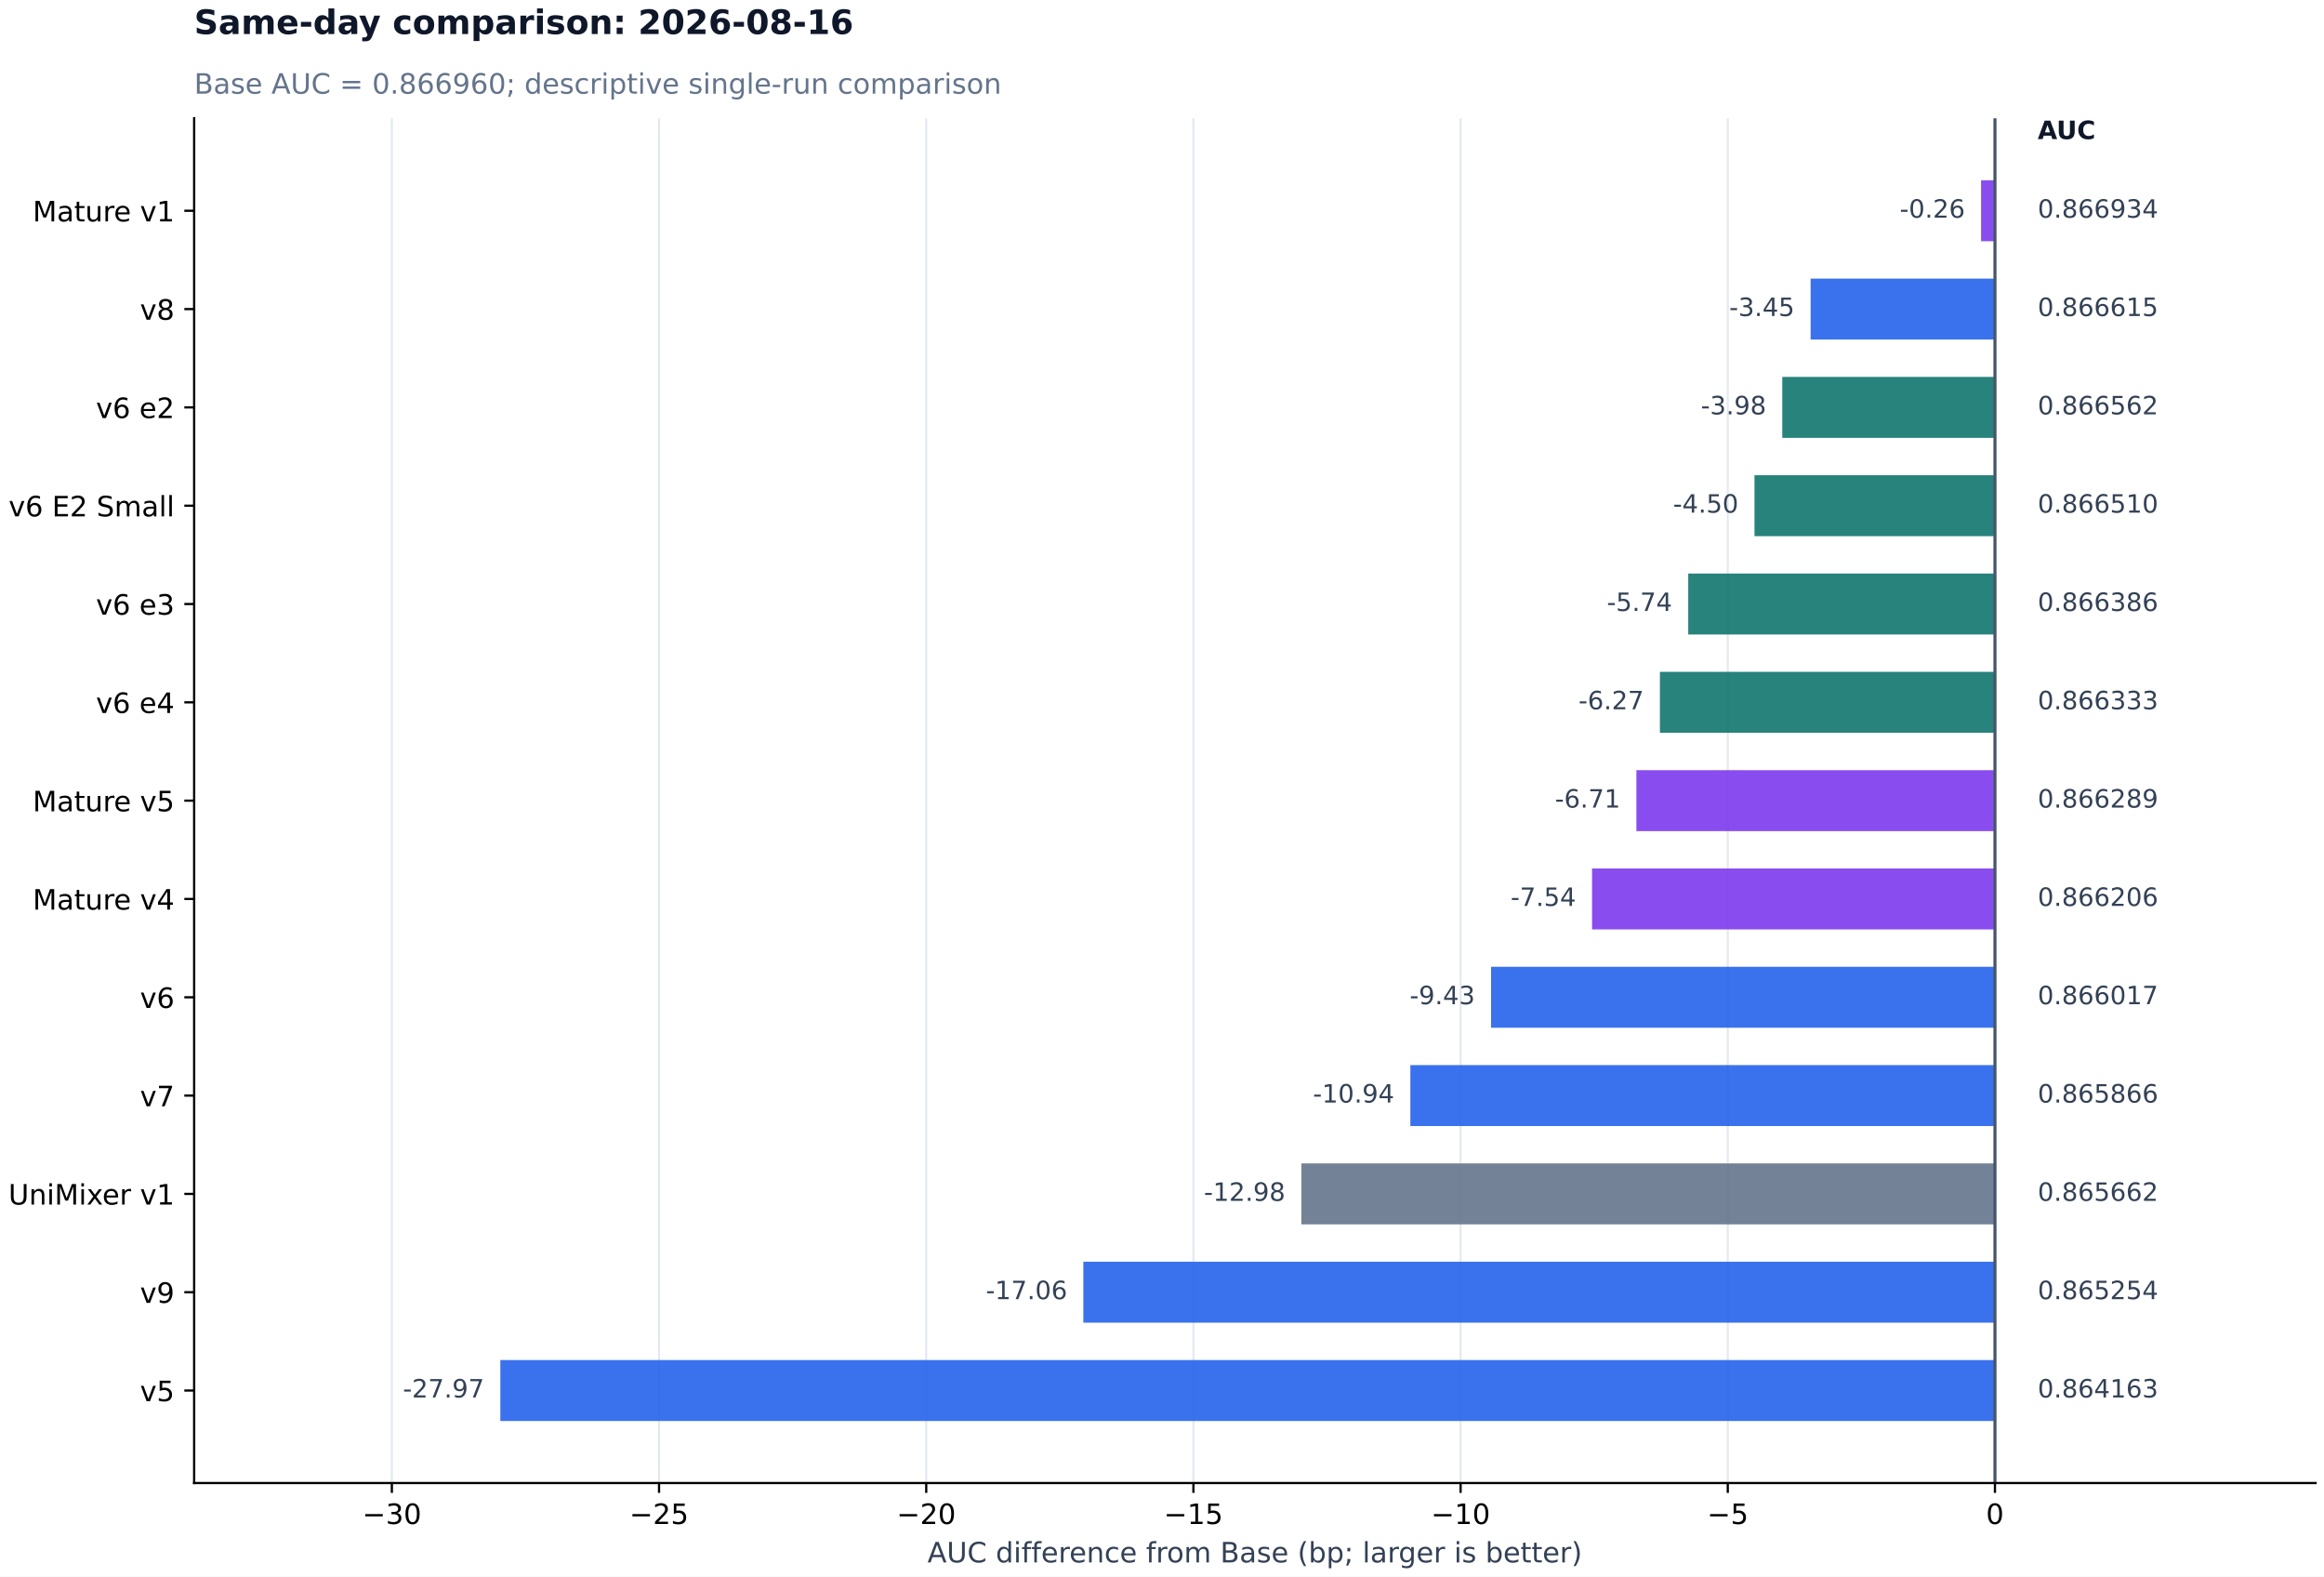
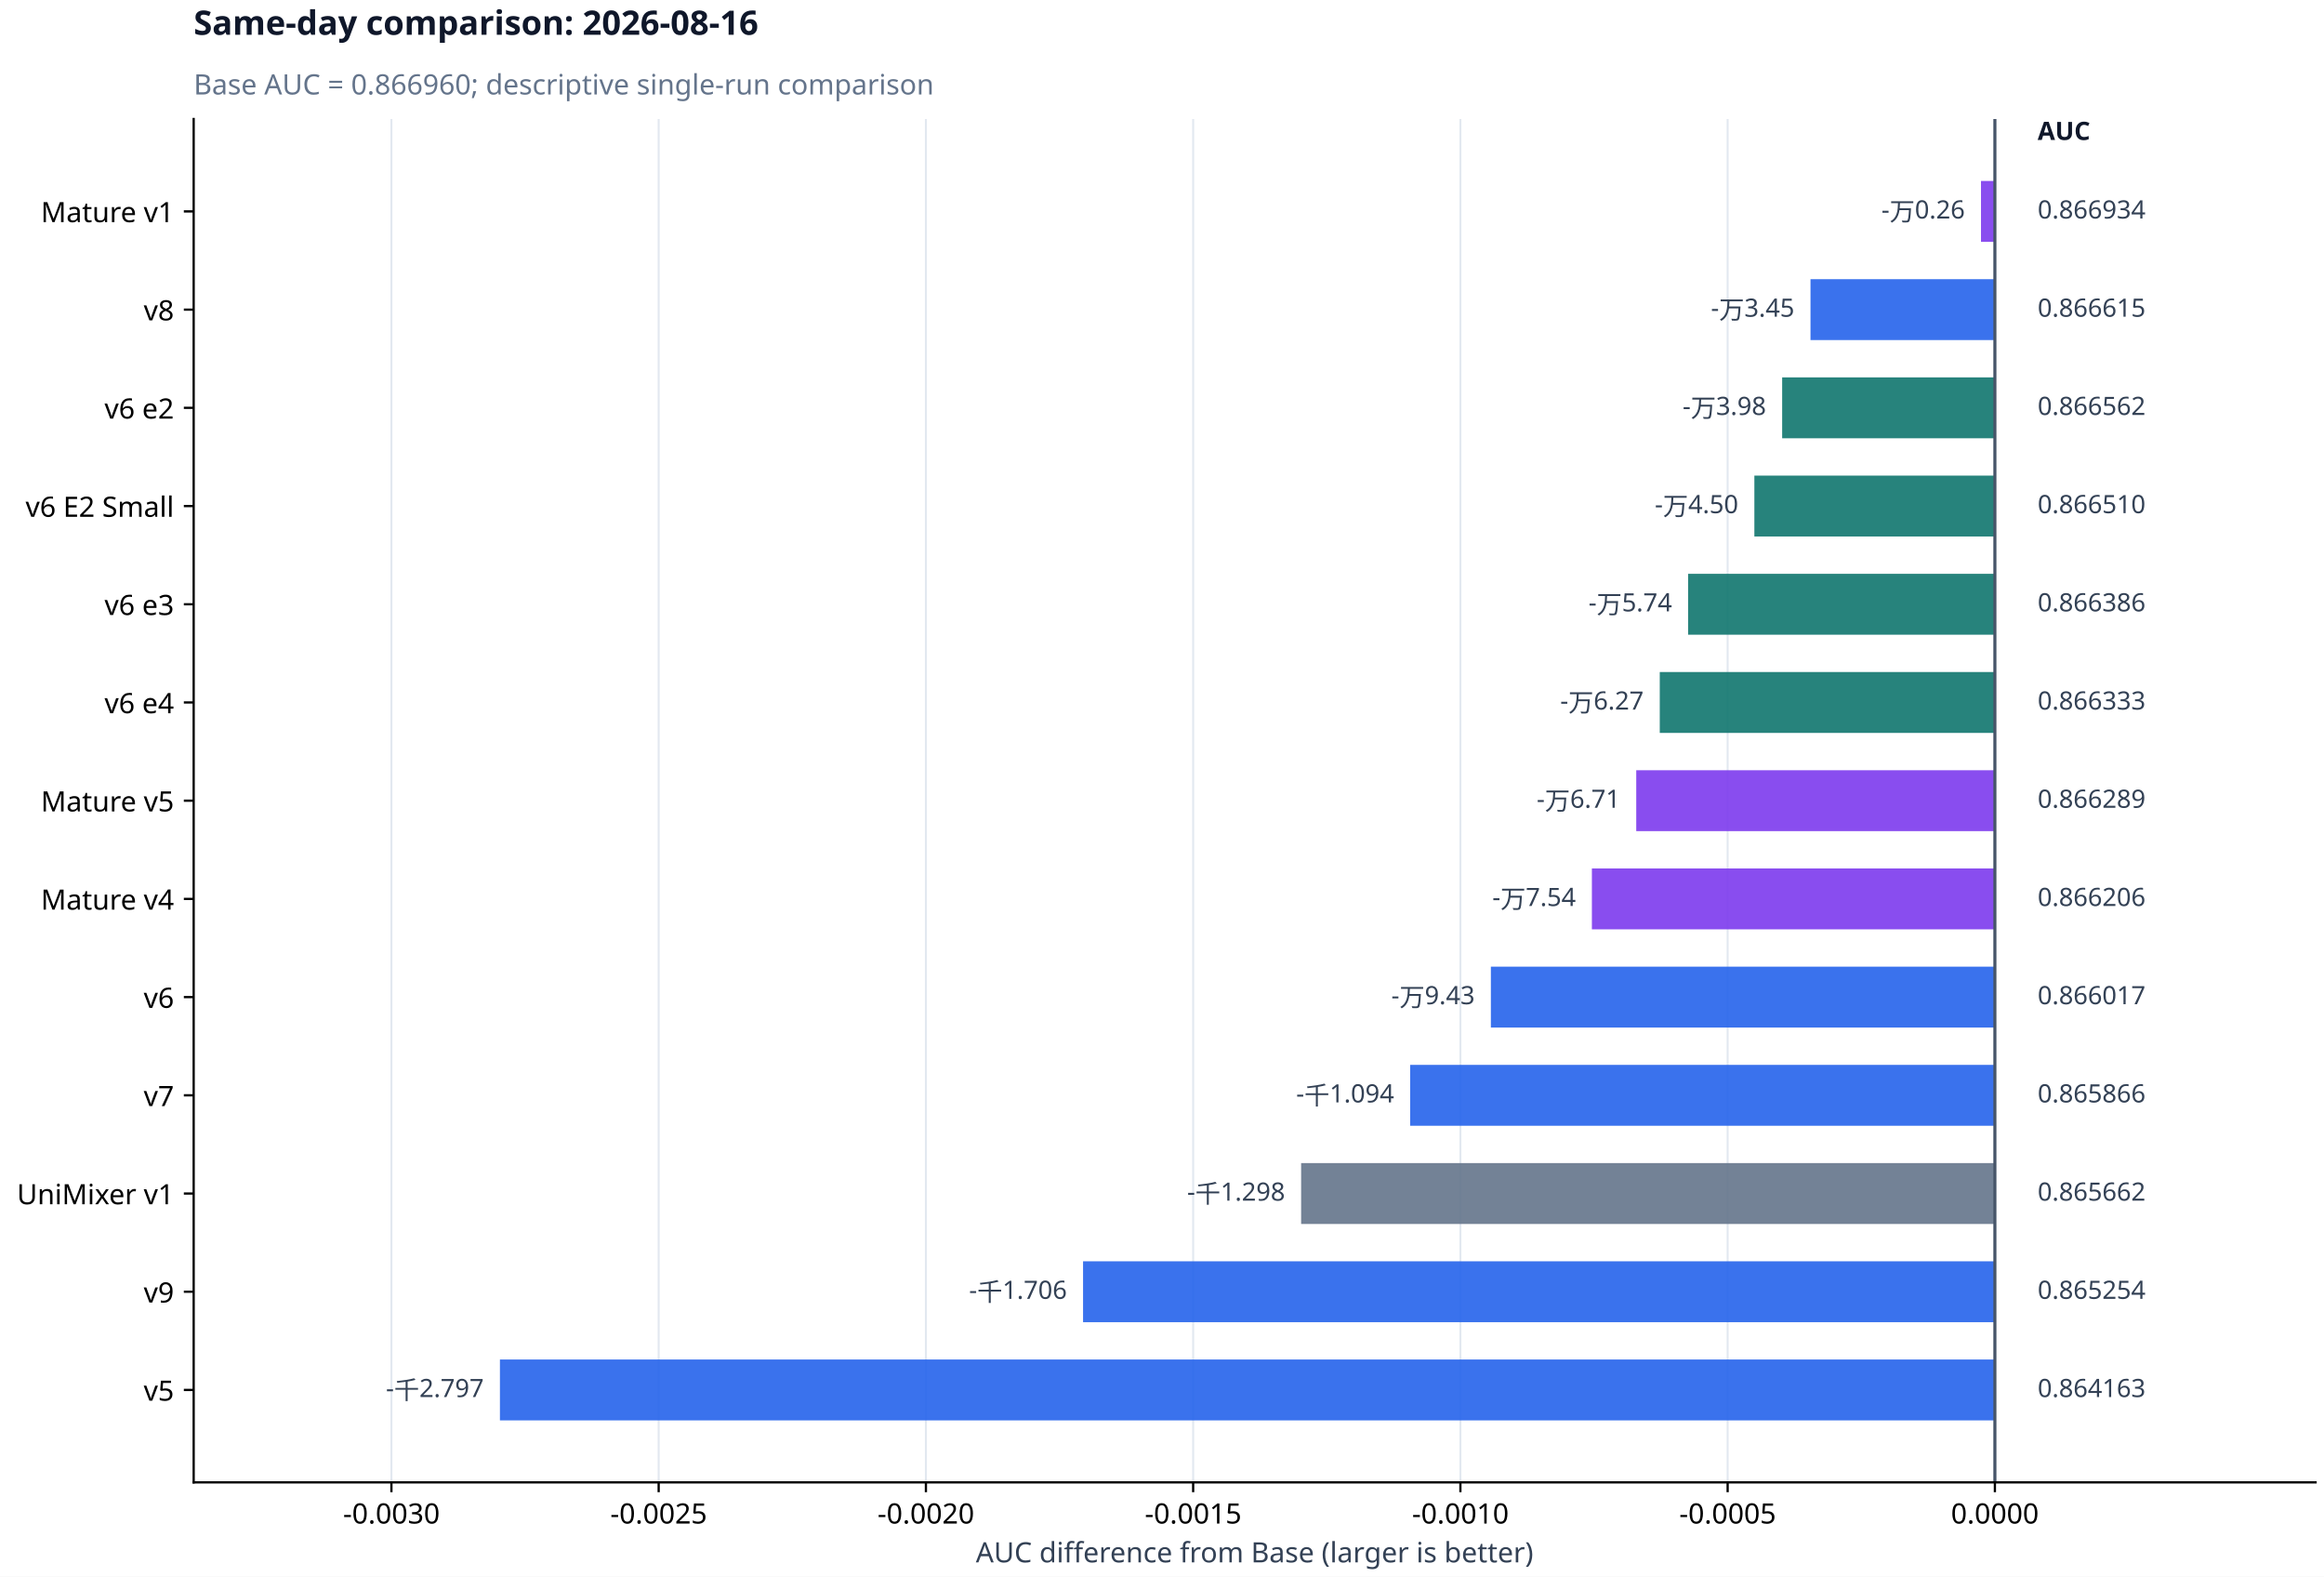
<svg xmlns="http://www.w3.org/2000/svg" xmlns:xlink="http://www.w3.org/1999/xlink" width="828pt" height="561.6pt" viewBox="0 0 828 561.6" version="1.1">
  <defs>
    <style type="text/css">*{stroke-linejoin: round; stroke-linecap: butt}</style>
  </defs>
  <g id="figure_1">
    <g id="patch_1">
-       <path d="M 0 561.6  L 828 561.6  L 828 0  L 0 0  z " style="fill: #ffffff" />
+       <path d="M 0 561.6 L 828 561.6 L 828 0 L 0 0 z " style="fill: #ffffff" />
    </g>
    <g id="axes_1">
      <g id="patch_2">
-         <path d="M 69.171 528.244  L 825 528.244  L 825 42.118  L 69.171 42.118  z " style="fill: #ffffff" />
+         <path d="M 68.999 528.009 L 825 528.009 L 825 42.385 L 68.999 42.385 z " style="fill: #ffffff" />
      </g>
      <g id="matplotlib.axis_1">
        <g id="xtick_1">
          <g id="line2d_1">
-             <path d="M 139.613 528.244  L 139.613 42.118  " clip-path="url(#pc412b4a75b)" style="fill: none; stroke: #e2e8f0; stroke-width: 0.7; stroke-linecap: square" />
+             <path d="M 139.457 528.009 L 139.457 42.385 " clip-path="url(#pe6e769c61d)" style="fill: none; stroke: #e2e8f0; stroke-width: 0.7; stroke-linecap: square" />
          </g>
          <g id="line2d_2">
            <defs>
-               <path id="mbde21b232b" d="M 0 0  L 0 3.5  " style="stroke: #000000; stroke-width: 0.8" />
+               <path id="m5ce0721321" d="M 0 0 L 0 3.5 " style="stroke: #000000; stroke-width: 0.8" />
            </defs>
            <g>
-               <use xlink:href="#mbde21b232b" x="139.613" y="528.244" style="stroke: #000000; stroke-width: 0.8" />
+               <use xlink:href="#m5ce0721321" x="139.457" y="528.009" style="stroke: #000000; stroke-width: 0.8" />
            </g>
          </g>
          <g id="text_1">
-             <text style="font: 10px 'DejaVu Sans'; text-anchor: middle" x="139.613" y="542.842" transform="rotate(-0 139.6131 542.8419)">−30</text>
+             <text style="font: 10px 'Hiragino Sans GB'; text-anchor: middle" x="139.457" y="542.669" transform="rotate(-0 139.4572 542.6685)">-0.0030</text>
          </g>
        </g>
        <g id="xtick_2">
          <g id="line2d_3">
-             <path d="M 234.806 528.244  L 234.806 42.118  " clip-path="url(#pc412b4a75b)" style="fill: none; stroke: #e2e8f0; stroke-width: 0.7; stroke-linecap: square" />
+             <path d="M 234.671 528.009 L 234.671 42.385 " clip-path="url(#pe6e769c61d)" style="fill: none; stroke: #e2e8f0; stroke-width: 0.7; stroke-linecap: square" />
          </g>
          <g id="line2d_4">
            <g>
-               <use xlink:href="#mbde21b232b" x="234.806" y="528.244" style="stroke: #000000; stroke-width: 0.8" />
+               <use xlink:href="#m5ce0721321" x="234.671" y="528.009" style="stroke: #000000; stroke-width: 0.8" />
            </g>
          </g>
          <g id="text_2">
-             <text style="font: 10px 'DejaVu Sans'; text-anchor: middle" x="234.806" y="542.842" transform="rotate(-0 234.8057 542.8419)">−25</text>
+             <text style="font: 10px 'Hiragino Sans GB'; text-anchor: middle" x="234.671" y="542.669" transform="rotate(-0 234.6715 542.6685)">-0.0025</text>
          </g>
        </g>
        <g id="xtick_3">
          <g id="line2d_5">
-             <path d="M 329.998 528.244  L 329.998 42.118  " clip-path="url(#pc412b4a75b)" style="fill: none; stroke: #e2e8f0; stroke-width: 0.7; stroke-linecap: square" />
+             <path d="M 329.886 528.009 L 329.886 42.385 " clip-path="url(#pe6e769c61d)" style="fill: none; stroke: #e2e8f0; stroke-width: 0.7; stroke-linecap: square" />
          </g>
          <g id="line2d_6">
            <g>
-               <use xlink:href="#mbde21b232b" x="329.998" y="528.244" style="stroke: #000000; stroke-width: 0.8" />
+               <use xlink:href="#m5ce0721321" x="329.886" y="528.009" style="stroke: #000000; stroke-width: 0.8" />
            </g>
          </g>
          <g id="text_3">
-             <text style="font: 10px 'DejaVu Sans'; text-anchor: middle" x="329.998" y="542.842" transform="rotate(-0 329.9983 542.8419)">−20</text>
+             <text style="font: 10px 'Hiragino Sans GB'; text-anchor: middle" x="329.886" y="542.669" transform="rotate(-0 329.8857 542.6685)">-0.0020</text>
          </g>
        </g>
        <g id="xtick_4">
          <g id="line2d_7">
-             <path d="M 425.191 528.244  L 425.191 42.118  " clip-path="url(#pc412b4a75b)" style="fill: none; stroke: #e2e8f0; stroke-width: 0.7; stroke-linecap: square" />
+             <path d="M 425.1 528.009 L 425.1 42.385 " clip-path="url(#pe6e769c61d)" style="fill: none; stroke: #e2e8f0; stroke-width: 0.7; stroke-linecap: square" />
          </g>
          <g id="line2d_8">
            <g>
-               <use xlink:href="#mbde21b232b" x="425.191" y="528.244" style="stroke: #000000; stroke-width: 0.8" />
+               <use xlink:href="#m5ce0721321" x="425.1" y="528.009" style="stroke: #000000; stroke-width: 0.8" />
            </g>
          </g>
          <g id="text_4">
-             <text style="font: 10px 'DejaVu Sans'; text-anchor: middle" x="425.191" y="542.842" transform="rotate(-0 425.1909 542.8419)">−15</text>
+             <text style="font: 10px 'Hiragino Sans GB'; text-anchor: middle" x="425.1" y="542.669" transform="rotate(-0 425.0999 542.6685)">-0.0015</text>
          </g>
        </g>
        <g id="xtick_5">
          <g id="line2d_9">
-             <path d="M 520.383 528.244  L 520.383 42.118  " clip-path="url(#pc412b4a75b)" style="fill: none; stroke: #e2e8f0; stroke-width: 0.7; stroke-linecap: square" />
+             <path d="M 520.314 528.009 L 520.314 42.385 " clip-path="url(#pe6e769c61d)" style="fill: none; stroke: #e2e8f0; stroke-width: 0.7; stroke-linecap: square" />
          </g>
          <g id="line2d_10">
            <g>
-               <use xlink:href="#mbde21b232b" x="520.383" y="528.244" style="stroke: #000000; stroke-width: 0.8" />
+               <use xlink:href="#m5ce0721321" x="520.314" y="528.009" style="stroke: #000000; stroke-width: 0.8" />
            </g>
          </g>
          <g id="text_5">
-             <text style="font: 10px 'DejaVu Sans'; text-anchor: middle" x="520.383" y="542.842" transform="rotate(-0 520.3835 542.8419)">−10</text>
+             <text style="font: 10px 'Hiragino Sans GB'; text-anchor: middle" x="520.314" y="542.669" transform="rotate(-0 520.3142 542.6685)">-0.0010</text>
          </g>
        </g>
        <g id="xtick_6">
          <g id="line2d_11">
-             <path d="M 615.576 528.244  L 615.576 42.118  " clip-path="url(#pc412b4a75b)" style="fill: none; stroke: #e2e8f0; stroke-width: 0.7; stroke-linecap: square" />
+             <path d="M 615.528 528.009 L 615.528 42.385 " clip-path="url(#pe6e769c61d)" style="fill: none; stroke: #e2e8f0; stroke-width: 0.7; stroke-linecap: square" />
          </g>
          <g id="line2d_12">
            <g>
-               <use xlink:href="#mbde21b232b" x="615.576" y="528.244" style="stroke: #000000; stroke-width: 0.8" />
+               <use xlink:href="#m5ce0721321" x="615.528" y="528.009" style="stroke: #000000; stroke-width: 0.8" />
            </g>
          </g>
          <g id="text_6">
-             <text style="font: 10px 'DejaVu Sans'; text-anchor: middle" x="615.576" y="542.842" transform="rotate(-0 615.5761 542.8419)">−5</text>
+             <text style="font: 10px 'Hiragino Sans GB'; text-anchor: middle" x="615.528" y="542.669" transform="rotate(-0 615.5284 542.6685)">-0.0005</text>
          </g>
        </g>
        <g id="xtick_7">
          <g id="line2d_13">
-             <path d="M 710.769 528.244  L 710.769 42.118  " clip-path="url(#pc412b4a75b)" style="fill: none; stroke: #e2e8f0; stroke-width: 0.7; stroke-linecap: square" />
+             <path d="M 710.743 528.009 L 710.743 42.385 " clip-path="url(#pe6e769c61d)" style="fill: none; stroke: #e2e8f0; stroke-width: 0.7; stroke-linecap: square" />
          </g>
          <g id="line2d_14">
            <g>
-               <use xlink:href="#mbde21b232b" x="710.769" y="528.244" style="stroke: #000000; stroke-width: 0.8" />
+               <use xlink:href="#m5ce0721321" x="710.743" y="528.009" style="stroke: #000000; stroke-width: 0.8" />
            </g>
          </g>
          <g id="text_7">
-             <text style="font: 10px 'DejaVu Sans'; text-anchor: middle" x="710.769" y="542.842" transform="rotate(-0 710.7686 542.8419)">0</text>
+             <text style="font: 10px 'Hiragino Sans GB'; text-anchor: middle" x="710.743" y="542.669" transform="rotate(-0 710.7427 542.6685)">0.0000</text>
          </g>
        </g>
        <g id="text_8">
-           <text style="fill: #334155; font: 10px 'DejaVu Sans'; text-anchor: middle" x="447.085" y="556.52" transform="rotate(-0 447.0852 556.5201)">AUC difference from Base (bp; larger is better)</text>
+           <text style="fill: #334155; font: 10px 'Hiragino Sans GB'; text-anchor: middle" x="446.999" y="556.509" transform="rotate(-0 446.9992 556.5091)">AUC difference from Base (larger is better)</text>
        </g>
      </g>
      <g id="matplotlib.axis_2">
        <g id="ytick_1">
          <g id="line2d_15">
            <defs>
-               <path id="m0501f9960d" d="M 0 0  L -3.5 0  " style="stroke: #000000; stroke-width: 0.8" />
+               <path id="mae29b8e073" d="M 0 0 L -3.5 0 " style="stroke: #000000; stroke-width: 0.8" />
            </defs>
            <g>
-               <use xlink:href="#m0501f9960d" x="69.171" y="75.071" style="stroke: #000000; stroke-width: 0.8" />
+               <use xlink:href="#mae29b8e073" x="68.999" y="75.303" style="stroke: #000000; stroke-width: 0.8" />
            </g>
          </g>
          <g id="text_9">
-             <text style="font: 10px 'DejaVu Sans'; text-anchor: end" x="62.171" y="78.87" transform="rotate(-0 62.17055 78.86988)">Mature v1</text>
+             <text style="font: 10px 'Hiragino Sans GB'; text-anchor: end" x="61.999" y="79.133" transform="rotate(-0 61.99868 79.13266)">Mature v1</text>
          </g>
        </g>
        <g id="ytick_2">
          <g id="line2d_16">
            <g>
-               <use xlink:href="#m0501f9960d" x="69.171" y="110.089" style="stroke: #000000; stroke-width: 0.8" />
+               <use xlink:href="#mae29b8e073" x="68.999" y="110.285" style="stroke: #000000; stroke-width: 0.8" />
            </g>
          </g>
          <g id="text_10">
-             <text style="font: 10px 'DejaVu Sans'; text-anchor: end" x="62.171" y="113.888" transform="rotate(-0 62.17055 113.8883)">v8</text>
+             <text style="font: 10px 'Hiragino Sans GB'; text-anchor: end" x="61.999" y="114.115" transform="rotate(-0 61.99868 114.115)">v8</text>
          </g>
        </g>
        <g id="ytick_3">
          <g id="line2d_17">
            <g>
-               <use xlink:href="#m0501f9960d" x="69.171" y="145.107" style="stroke: #000000; stroke-width: 0.8" />
+               <use xlink:href="#mae29b8e073" x="68.999" y="145.268" style="stroke: #000000; stroke-width: 0.8" />
            </g>
          </g>
          <g id="text_11">
-             <text style="font: 10px 'DejaVu Sans'; text-anchor: end" x="62.171" y="148.907" transform="rotate(-0 62.17055 148.9066)">v6 e2</text>
+             <text style="font: 10px 'Hiragino Sans GB'; text-anchor: end" x="61.999" y="149.097" transform="rotate(-0 61.99868 149.0973)">v6 e2</text>
          </g>
        </g>
        <g id="ytick_4">
          <g id="line2d_18">
            <g>
-               <use xlink:href="#m0501f9960d" x="69.171" y="180.126" style="stroke: #000000; stroke-width: 0.8" />
+               <use xlink:href="#mae29b8e073" x="68.999" y="180.25" style="stroke: #000000; stroke-width: 0.8" />
            </g>
          </g>
          <g id="text_12">
-             <text style="font: 10px 'DejaVu Sans'; text-anchor: end" x="62.171" y="183.925" transform="rotate(-0 62.17055 183.925)">v6 E2 Small</text>
+             <text style="font: 10px 'Hiragino Sans GB'; text-anchor: end" x="61.999" y="184.08" transform="rotate(-0 61.99868 184.0796)">v6 E2 Small</text>
          </g>
        </g>
        <g id="ytick_5">
          <g id="line2d_19">
            <g>
-               <use xlink:href="#m0501f9960d" x="69.171" y="215.144" style="stroke: #000000; stroke-width: 0.8" />
+               <use xlink:href="#mae29b8e073" x="68.999" y="215.232" style="stroke: #000000; stroke-width: 0.8" />
            </g>
          </g>
          <g id="text_13">
-             <text style="font: 10px 'DejaVu Sans'; text-anchor: end" x="62.171" y="218.943" transform="rotate(-0 62.17055 218.9434)">v6 e3</text>
+             <text style="font: 10px 'Hiragino Sans GB'; text-anchor: end" x="61.999" y="219.062" transform="rotate(-0 61.99868 219.0619)">v6 e3</text>
          </g>
        </g>
        <g id="ytick_6">
          <g id="line2d_20">
            <g>
-               <use xlink:href="#m0501f9960d" x="69.171" y="250.163" style="stroke: #000000; stroke-width: 0.8" />
+               <use xlink:href="#mae29b8e073" x="68.999" y="250.215" style="stroke: #000000; stroke-width: 0.8" />
            </g>
          </g>
          <g id="text_14">
-             <text style="font: 10px 'DejaVu Sans'; text-anchor: end" x="62.171" y="253.962" transform="rotate(-0 62.17055 253.9618)">v6 e4</text>
+             <text style="font: 10px 'Hiragino Sans GB'; text-anchor: end" x="61.999" y="254.044" transform="rotate(-0 61.99868 254.0442)">v6 e4</text>
          </g>
        </g>
        <g id="ytick_7">
          <g id="line2d_21">
            <g>
-               <use xlink:href="#m0501f9960d" x="69.171" y="285.181" style="stroke: #000000; stroke-width: 0.8" />
+               <use xlink:href="#mae29b8e073" x="68.999" y="285.197" style="stroke: #000000; stroke-width: 0.8" />
            </g>
          </g>
          <g id="text_15">
-             <text style="font: 10px 'DejaVu Sans'; text-anchor: end" x="62.171" y="288.98" transform="rotate(-0 62.17055 288.9802)">Mature v5</text>
+             <text style="font: 10px 'Hiragino Sans GB'; text-anchor: end" x="61.999" y="289.027" transform="rotate(-0 61.99868 289.0266)">Mature v5</text>
          </g>
        </g>
        <g id="ytick_8">
          <g id="line2d_22">
            <g>
-               <use xlink:href="#m0501f9960d" x="69.171" y="320.199" style="stroke: #000000; stroke-width: 0.8" />
+               <use xlink:href="#mae29b8e073" x="68.999" y="320.179" style="stroke: #000000; stroke-width: 0.8" />
            </g>
          </g>
          <g id="text_16">
-             <text style="font: 10px 'DejaVu Sans'; text-anchor: end" x="62.171" y="323.999" transform="rotate(-0 62.17055 323.9985)">Mature v4</text>
+             <text style="font: 10px 'Hiragino Sans GB'; text-anchor: end" x="61.999" y="324.009" transform="rotate(-0 61.99868 324.0089)">Mature v4</text>
          </g>
        </g>
        <g id="ytick_9">
          <g id="line2d_23">
            <g>
-               <use xlink:href="#m0501f9960d" x="69.171" y="355.218" style="stroke: #000000; stroke-width: 0.8" />
+               <use xlink:href="#mae29b8e073" x="68.999" y="355.162" style="stroke: #000000; stroke-width: 0.8" />
            </g>
          </g>
          <g id="text_17">
-             <text style="font: 10px 'DejaVu Sans'; text-anchor: end" x="62.171" y="359.017" transform="rotate(-0 62.17055 359.0169)">v6</text>
+             <text style="font: 10px 'Hiragino Sans GB'; text-anchor: end" x="61.999" y="358.991" transform="rotate(-0 61.99868 358.9912)">v6</text>
          </g>
        </g>
        <g id="ytick_10">
          <g id="line2d_24">
            <g>
-               <use xlink:href="#m0501f9960d" x="69.171" y="390.236" style="stroke: #000000; stroke-width: 0.8" />
+               <use xlink:href="#mae29b8e073" x="68.999" y="390.144" style="stroke: #000000; stroke-width: 0.8" />
            </g>
          </g>
          <g id="text_18">
-             <text style="font: 10px 'DejaVu Sans'; text-anchor: end" x="62.171" y="394.035" transform="rotate(-0 62.17055 394.0353)">v7</text>
+             <text style="font: 10px 'Hiragino Sans GB'; text-anchor: end" x="61.999" y="393.974" transform="rotate(-0 61.99868 393.9735)">v7</text>
          </g>
        </g>
        <g id="ytick_11">
          <g id="line2d_25">
            <g>
-               <use xlink:href="#m0501f9960d" x="69.171" y="425.254" style="stroke: #000000; stroke-width: 0.8" />
+               <use xlink:href="#mae29b8e073" x="68.999" y="425.126" style="stroke: #000000; stroke-width: 0.8" />
            </g>
          </g>
          <g id="text_19">
-             <text style="font: 10px 'DejaVu Sans'; text-anchor: end" x="62.171" y="429.054" transform="rotate(-0 62.17055 429.0537)">UniMixer v1</text>
+             <text style="font: 10px 'Hiragino Sans GB'; text-anchor: end" x="61.999" y="428.956" transform="rotate(-0 61.99868 428.9558)">UniMixer v1</text>
          </g>
        </g>
        <g id="ytick_12">
          <g id="line2d_26">
            <g>
-               <use xlink:href="#m0501f9960d" x="69.171" y="460.273" style="stroke: #000000; stroke-width: 0.8" />
+               <use xlink:href="#mae29b8e073" x="68.999" y="460.108" style="stroke: #000000; stroke-width: 0.8" />
            </g>
          </g>
          <g id="text_20">
-             <text style="font: 10px 'DejaVu Sans'; text-anchor: end" x="62.171" y="464.072" transform="rotate(-0 62.17055 464.0721)">v9</text>
+             <text style="font: 10px 'Hiragino Sans GB'; text-anchor: end" x="61.999" y="463.938" transform="rotate(-0 61.99868 463.9381)">v9</text>
          </g>
        </g>
        <g id="ytick_13">
          <g id="line2d_27">
            <g>
-               <use xlink:href="#m0501f9960d" x="69.171" y="495.291" style="stroke: #000000; stroke-width: 0.8" />
+               <use xlink:href="#mae29b8e073" x="68.999" y="495.091" style="stroke: #000000; stroke-width: 0.8" />
            </g>
          </g>
          <g id="text_21">
-             <text style="font: 10px 'DejaVu Sans'; text-anchor: end" x="62.171" y="499.09" transform="rotate(-0 62.17055 499.0904)">v5</text>
+             <text style="font: 10px 'Hiragino Sans GB'; text-anchor: end" x="61.999" y="498.92" transform="rotate(-0 61.99868 498.9205)">v5</text>
          </g>
        </g>
      </g>
      <g id="patch_3">
-         <path d="M 710.769 64.215  L 705.819 64.215  L 705.819 85.926  L 710.769 85.926  z " clip-path="url(#pc412b4a75b)" style="fill: #7c3aed; opacity: 0.9" />
+         <path d="M 710.743 64.458 L 705.792 64.458 L 705.792 86.147 L 710.743 86.147 z " clip-path="url(#pe6e769c61d)" style="fill: #7c3aed; opacity: 0.9" />
      </g>
      <g id="patch_4">
-         <path d="M 710.769 99.233  L 645.086 99.233  L 645.086 120.945  L 710.769 120.945  z " clip-path="url(#pc412b4a75b)" style="fill: #2563eb; opacity: 0.9" />
+         <path d="M 710.743 99.441 L 645.045 99.441 L 645.045 121.13 L 710.743 121.13 z " clip-path="url(#pe6e769c61d)" style="fill: #2563eb; opacity: 0.9" />
      </g>
      <g id="patch_5">
-         <path d="M 710.769 134.252  L 634.995 134.252  L 634.995 155.963  L 710.769 155.963  z " clip-path="url(#pc412b4a75b)" style="fill: #0f766e; opacity: 0.9" />
+         <path d="M 710.743 134.423 L 634.952 134.423 L 634.952 156.112 L 710.743 156.112 z " clip-path="url(#pe6e769c61d)" style="fill: #0f766e; opacity: 0.9" />
      </g>
      <g id="patch_6">
-         <path d="M 710.769 169.27  L 625.095 169.27  L 625.095 190.981  L 710.769 190.981  z " clip-path="url(#pc412b4a75b)" style="fill: #0f766e; opacity: 0.9" />
+         <path d="M 710.743 169.405 L 625.05 169.405 L 625.05 191.094 L 710.743 191.094 z " clip-path="url(#pe6e769c61d)" style="fill: #0f766e; opacity: 0.9" />
      </g>
      <g id="patch_7">
-         <path d="M 710.769 204.288  L 601.488 204.288  L 601.488 226  L 710.769 226  z " clip-path="url(#pc412b4a75b)" style="fill: #0f766e; opacity: 0.9" />
+         <path d="M 710.743 204.388 L 601.437 204.388 L 601.437 226.077 L 710.743 226.077 z " clip-path="url(#pe6e769c61d)" style="fill: #0f766e; opacity: 0.9" />
      </g>
      <g id="patch_8">
-         <path d="M 710.769 239.307  L 591.397 239.307  L 591.397 261.018  L 710.769 261.018  z " clip-path="url(#pc412b4a75b)" style="fill: #0f766e; opacity: 0.9" />
+         <path d="M 710.743 239.37 L 591.344 239.37 L 591.344 261.059 L 710.743 261.059 z " clip-path="url(#pe6e769c61d)" style="fill: #0f766e; opacity: 0.9" />
      </g>
      <g id="patch_9">
-         <path d="M 710.769 274.325  L 583.02 274.325  L 583.02 296.037  L 710.769 296.037  z " clip-path="url(#pc412b4a75b)" style="fill: #7c3aed; opacity: 0.9" />
+         <path d="M 710.743 274.352 L 582.965 274.352 L 582.965 296.041 L 710.743 296.041 z " clip-path="url(#pe6e769c61d)" style="fill: #7c3aed; opacity: 0.9" />
      </g>
      <g id="patch_10">
-         <path d="M 710.769 309.344  L 567.218 309.344  L 567.218 331.055  L 710.769 331.055  z " clip-path="url(#pc412b4a75b)" style="fill: #7c3aed; opacity: 0.9" />
+         <path d="M 710.743 309.335 L 567.16 309.335 L 567.16 331.024 L 710.743 331.024 z " clip-path="url(#pe6e769c61d)" style="fill: #7c3aed; opacity: 0.9" />
      </g>
      <g id="patch_11">
-         <path d="M 710.769 344.362  L 531.235 344.362  L 531.235 366.073  L 710.769 366.073  z " clip-path="url(#pc412b4a75b)" style="fill: #2563eb; opacity: 0.9" />
+         <path d="M 710.743 344.317 L 531.169 344.317 L 531.169 366.006 L 710.743 366.006 z " clip-path="url(#pe6e769c61d)" style="fill: #2563eb; opacity: 0.9" />
      </g>
      <g id="patch_12">
-         <path d="M 710.769 379.38  L 502.487 379.38  L 502.487 401.092  L 710.769 401.092  z " clip-path="url(#pc412b4a75b)" style="fill: #2563eb; opacity: 0.9" />
+         <path d="M 710.743 379.299 L 502.414 379.299 L 502.414 400.988 L 710.743 400.988 z " clip-path="url(#pe6e769c61d)" style="fill: #2563eb; opacity: 0.9" />
      </g>
      <g id="patch_13">
-         <path d="M 710.769 414.399  L 463.649 414.399  L 463.649 436.11  L 710.769 436.11  z " clip-path="url(#pc412b4a75b)" style="fill: #64748b; opacity: 0.9" />
+         <path d="M 710.743 414.282 L 463.566 414.282 L 463.566 435.971 L 710.743 435.971 z " clip-path="url(#pe6e769c61d)" style="fill: #64748b; opacity: 0.9" />
      </g>
      <g id="patch_14">
-         <path d="M 710.769 449.417  L 385.972 449.417  L 385.972 471.129  L 710.769 471.129  z " clip-path="url(#pc412b4a75b)" style="fill: #2563eb; opacity: 0.9" />
+         <path d="M 710.743 449.264 L 385.872 449.264 L 385.872 470.953 L 710.743 470.953 z " clip-path="url(#pe6e769c61d)" style="fill: #2563eb; opacity: 0.9" />
      </g>
      <g id="patch_15">
-         <path d="M 710.769 484.436  L 178.261 484.436  L 178.261 506.147  L 710.769 506.147  z " clip-path="url(#pc412b4a75b)" style="fill: #2563eb; opacity: 0.9" />
+         <path d="M 710.743 484.246 L 178.114 484.246 L 178.114 505.935 L 710.743 505.935 z " clip-path="url(#pe6e769c61d)" style="fill: #2563eb; opacity: 0.9" />
      </g>
      <g id="line2d_28">
-         <path d="M 710.769 528.244  L 710.769 42.118  " clip-path="url(#pc412b4a75b)" style="fill: none; stroke: #475569; stroke-width: 1.1; stroke-linecap: square" />
+         <path d="M 710.743 528.009 L 710.743 42.385 " clip-path="url(#pe6e769c61d)" style="fill: none; stroke: #475569; stroke-width: 1.1; stroke-linecap: square" />
      </g>
      <g id="patch_16">
-         <path d="M 69.171 528.244  L 69.171 42.118  " style="fill: none; stroke: #000000; stroke-width: 0.8; stroke-linejoin: miter; stroke-linecap: square" />
+         <path d="M 68.999 528.009 L 68.999 42.385 " style="fill: none; stroke: #000000; stroke-width: 0.8; stroke-linejoin: miter; stroke-linecap: square" />
      </g>
      <g id="patch_17">
-         <path d="M 69.171 528.244  L 825 528.244  " style="fill: none; stroke: #000000; stroke-width: 0.8; stroke-linejoin: miter; stroke-linecap: square" />
+         <path d="M 68.999 528.009 L 825 528.009 " style="fill: none; stroke: #000000; stroke-width: 0.8; stroke-linejoin: miter; stroke-linecap: square" />
      </g>
      <g id="text_22">
-         <text style="fill: #334155; font: 9px 'DejaVu Sans'; text-anchor: end" x="700.107" y="77.554" transform="rotate(-0 700.1071 77.5541)">-0.26</text>
+         <text style="fill: #334155; font: 9px 'Hiragino Sans GB'; text-anchor: end" x="700.079" y="77.831" transform="rotate(-0 700.0787 77.83141)">-万0.26</text>
      </g>
      <g id="text_23">
-         <text style="fill: #334155; font: 9px 'DejaVu Sans'; text-anchor: start" x="725.999" y="77.554" transform="rotate(-0 725.9995 77.5541)">0.866934</text>
+         <text style="fill: #334155; font: 9px 'Hiragino Sans GB'; text-anchor: start" x="725.977" y="77.831" transform="rotate(-0 725.9769 77.83141)">0.866934</text>
      </g>
      <g id="text_24">
-         <text style="fill: #334155; font: 9px 'DejaVu Sans'; text-anchor: end" x="639.374" y="112.572" transform="rotate(-0 639.3742 112.5725)">-3.45</text>
+         <text style="fill: #334155; font: 9px 'Hiragino Sans GB'; text-anchor: end" x="639.332" y="112.814" transform="rotate(-0 639.332 112.8137)">-万3.45</text>
      </g>
      <g id="text_25">
-         <text style="fill: #334155; font: 9px 'DejaVu Sans'; text-anchor: start" x="725.999" y="112.572" transform="rotate(-0 725.9995 112.5725)">0.866615</text>
+         <text style="fill: #334155; font: 9px 'Hiragino Sans GB'; text-anchor: start" x="725.977" y="112.814" transform="rotate(-0 725.9769 112.8137)">0.866615</text>
      </g>
      <g id="text_26">
-         <text style="fill: #334155; font: 9px 'DejaVu Sans'; text-anchor: end" x="629.284" y="147.591" transform="rotate(-0 629.2838 147.5909)">-3.98</text>
+         <text style="fill: #334155; font: 9px 'Hiragino Sans GB'; text-anchor: end" x="629.239" y="147.796" transform="rotate(-0 629.2393 147.796)">-万3.98</text>
      </g>
      <g id="text_27">
-         <text style="fill: #334155; font: 9px 'DejaVu Sans'; text-anchor: start" x="725.999" y="147.591" transform="rotate(-0 725.9995 147.5909)">0.866562</text>
+         <text style="fill: #334155; font: 9px 'Hiragino Sans GB'; text-anchor: start" x="725.977" y="147.796" transform="rotate(-0 725.9769 147.796)">0.866562</text>
      </g>
      <g id="text_28">
-         <text style="fill: #334155; font: 9px 'DejaVu Sans'; text-anchor: end" x="619.384" y="182.609" transform="rotate(-0 619.3838 182.6092)">-4.50</text>
+         <text style="fill: #334155; font: 9px 'Hiragino Sans GB'; text-anchor: end" x="619.337" y="182.778" transform="rotate(-0 619.337 182.7784)">-万4.50</text>
      </g>
      <g id="text_29">
-         <text style="fill: #334155; font: 9px 'DejaVu Sans'; text-anchor: start" x="725.999" y="182.609" transform="rotate(-0 725.9995 182.6092)">0.866510</text>
+         <text style="fill: #334155; font: 9px 'Hiragino Sans GB'; text-anchor: start" x="725.977" y="182.778" transform="rotate(-0 725.9769 182.7784)">0.866510</text>
      </g>
      <g id="text_30">
-         <text style="fill: #334155; font: 9px 'DejaVu Sans'; text-anchor: end" x="595.776" y="217.628" transform="rotate(-0 595.776 217.6276)">-5.74</text>
+         <text style="fill: #334155; font: 9px 'Hiragino Sans GB'; text-anchor: end" x="595.724" y="217.761" transform="rotate(-0 595.7239 217.7607)">-万5.74</text>
      </g>
      <g id="text_31">
-         <text style="fill: #334155; font: 9px 'DejaVu Sans'; text-anchor: start" x="725.999" y="217.628" transform="rotate(-0 725.9995 217.6276)">0.866386</text>
+         <text style="fill: #334155; font: 9px 'Hiragino Sans GB'; text-anchor: start" x="725.977" y="217.761" transform="rotate(-0 725.9769 217.7607)">0.866386</text>
      </g>
      <g id="text_32">
-         <text style="fill: #334155; font: 9px 'DejaVu Sans'; text-anchor: end" x="585.686" y="252.646" transform="rotate(-0 585.6856 252.646)">-6.27</text>
+         <text style="fill: #334155; font: 9px 'Hiragino Sans GB'; text-anchor: end" x="585.631" y="252.743" transform="rotate(-0 585.6312 252.743)">-万6.27</text>
      </g>
      <g id="text_33">
-         <text style="fill: #334155; font: 9px 'DejaVu Sans'; text-anchor: start" x="725.999" y="252.646" transform="rotate(-0 725.9995 252.646)">0.866333</text>
+         <text style="fill: #334155; font: 9px 'Hiragino Sans GB'; text-anchor: start" x="725.977" y="252.743" transform="rotate(-0 725.9769 252.743)">0.866333</text>
      </g>
      <g id="text_34">
-         <text style="fill: #334155; font: 9px 'DejaVu Sans'; text-anchor: end" x="577.309" y="287.664" transform="rotate(-0 577.3086 287.6644)">-6.71</text>
+         <text style="fill: #334155; font: 9px 'Hiragino Sans GB'; text-anchor: end" x="577.252" y="287.725" transform="rotate(-0 577.2523 287.7253)">-万6.71</text>
      </g>
      <g id="text_35">
-         <text style="fill: #334155; font: 9px 'DejaVu Sans'; text-anchor: start" x="725.999" y="287.664" transform="rotate(-0 725.9995 287.6644)">0.866289</text>
+         <text style="fill: #334155; font: 9px 'Hiragino Sans GB'; text-anchor: start" x="725.977" y="287.725" transform="rotate(-0 725.9769 287.7253)">0.866289</text>
      </g>
      <g id="text_36">
-         <text style="fill: #334155; font: 9px 'DejaVu Sans'; text-anchor: end" x="561.507" y="322.683" transform="rotate(-0 561.5067 322.6828)">-7.54</text>
+         <text style="fill: #334155; font: 9px 'Hiragino Sans GB'; text-anchor: end" x="561.447" y="322.708" transform="rotate(-0 561.4467 322.7076)">-万7.54</text>
      </g>
      <g id="text_37">
-         <text style="fill: #334155; font: 9px 'DejaVu Sans'; text-anchor: start" x="725.999" y="322.683" transform="rotate(-0 725.9995 322.6828)">0.866206</text>
+         <text style="fill: #334155; font: 9px 'Hiragino Sans GB'; text-anchor: start" x="725.977" y="322.708" transform="rotate(-0 725.9769 322.7076)">0.866206</text>
      </g>
      <g id="text_38">
-         <text style="fill: #334155; font: 9px 'DejaVu Sans'; text-anchor: end" x="525.524" y="357.701" transform="rotate(-0 525.5239 357.7011)">-9.43</text>
+         <text style="fill: #334155; font: 9px 'Hiragino Sans GB'; text-anchor: end" x="525.456" y="357.69" transform="rotate(-0 525.4558 357.6899)">-万9.43</text>
      </g>
      <g id="text_39">
-         <text style="fill: #334155; font: 9px 'DejaVu Sans'; text-anchor: start" x="725.999" y="357.701" transform="rotate(-0 725.9995 357.7011)">0.866017</text>
+         <text style="fill: #334155; font: 9px 'Hiragino Sans GB'; text-anchor: start" x="725.977" y="357.69" transform="rotate(-0 725.9769 357.6899)">0.866017</text>
      </g>
      <g id="text_40">
-         <text style="fill: #334155; font: 9px 'DejaVu Sans'; text-anchor: end" x="496.776" y="392.72" transform="rotate(-0 496.7757 392.7195)">-10.94</text>
+         <text style="fill: #334155; font: 9px 'Hiragino Sans GB'; text-anchor: end" x="496.701" y="392.672" transform="rotate(-0 496.7011 392.6723)">-千1.094</text>
      </g>
      <g id="text_41">
-         <text style="fill: #334155; font: 9px 'DejaVu Sans'; text-anchor: start" x="725.999" y="392.72" transform="rotate(-0 725.9995 392.7195)">0.865866</text>
+         <text style="fill: #334155; font: 9px 'Hiragino Sans GB'; text-anchor: start" x="725.977" y="392.672" transform="rotate(-0 725.9769 392.6723)">0.865866</text>
      </g>
      <g id="text_42">
-         <text style="fill: #334155; font: 9px 'DejaVu Sans'; text-anchor: end" x="457.937" y="427.738" transform="rotate(-0 457.9371 427.7379)">-12.98</text>
+         <text style="fill: #334155; font: 9px 'Hiragino Sans GB'; text-anchor: end" x="457.854" y="427.655" transform="rotate(-0 457.8536 427.6546)">-千1.298</text>
      </g>
      <g id="text_43">
-         <text style="fill: #334155; font: 9px 'DejaVu Sans'; text-anchor: start" x="725.999" y="427.738" transform="rotate(-0 725.9995 427.7379)">0.865662</text>
+         <text style="fill: #334155; font: 9px 'Hiragino Sans GB'; text-anchor: start" x="725.977" y="427.655" transform="rotate(-0 725.9769 427.6546)">0.865662</text>
      </g>
      <g id="text_44">
-         <text style="fill: #334155; font: 9px 'DejaVu Sans'; text-anchor: end" x="380.26" y="462.756" transform="rotate(-0 380.26 462.7563)">-17.06</text>
+         <text style="fill: #334155; font: 9px 'Hiragino Sans GB'; text-anchor: end" x="380.159" y="462.637" transform="rotate(-0 380.1588 462.6369)">-千1.706</text>
      </g>
      <g id="text_45">
-         <text style="fill: #334155; font: 9px 'DejaVu Sans'; text-anchor: start" x="725.999" y="462.756" transform="rotate(-0 725.9995 462.7563)">0.865254</text>
+         <text style="fill: #334155; font: 9px 'Hiragino Sans GB'; text-anchor: start" x="725.977" y="462.637" transform="rotate(-0 725.9769 462.6369)">0.865254</text>
      </g>
      <g id="text_46">
-         <text style="fill: #334155; font: 9px 'DejaVu Sans'; text-anchor: end" x="172.55" y="497.775" transform="rotate(-0 172.5497 497.7747)">-27.97</text>
+         <text style="fill: #334155; font: 9px 'Hiragino Sans GB'; text-anchor: end" x="172.401" y="497.619" transform="rotate(-0 172.4013 497.6192)">-千2.797</text>
      </g>
      <g id="text_47">
-         <text style="fill: #334155; font: 9px 'DejaVu Sans'; text-anchor: start" x="725.999" y="497.775" transform="rotate(-0 725.9995 497.7747)">0.864163</text>
+         <text style="fill: #334155; font: 9px 'Hiragino Sans GB'; text-anchor: start" x="725.977" y="497.619" transform="rotate(-0 725.9769 497.6192)">0.864163</text>
      </g>
      <g id="text_48">
-         <text style="fill: #64748b; font: 10px 'DejaVu Sans'; text-anchor: start" x="69.171" y="33.368" transform="rotate(-0 69.17055 33.36811)">Base AUC = 0.866960; descriptive single-run comparison</text>
+         <text style="fill: #64748b; font: 10px 'Hiragino Sans GB'; text-anchor: start" x="68.999" y="33.643" transform="rotate(-0 68.99868 33.64337)">Base AUC = 0.866960; descriptive single-run comparison</text>
      </g>
      <g id="text_49">
-         <text style="fill: #0f172a; font: 700 9px 'DejaVu Sans'; text-anchor: start" x="725.999" y="49.539" transform="rotate(-0 725.9995 49.53939)">AUC</text>
+         <text style="fill: #0f172a; font: 700 9px 'Hiragino Sans GB'; text-anchor: start" x="725.977" y="49.846" transform="rotate(-0 725.9769 49.84556)">AUC</text>
      </g>
      <g id="text_50">
-         <text style="fill: #0f172a; font: 700 12px 'DejaVu Sans'; text-anchor: start" x="69.171" y="12.118" transform="rotate(-0 69.17055 12.11837)">Same-day comparison: 2026-08-16</text>
+         <text style="fill: #0f172a; font: 700 12px 'Hiragino Sans GB'; text-anchor: start" x="68.999" y="12.385" transform="rotate(-0 68.99868 12.38462)">Same-day comparison: 2026-08-16</text>
      </g>
    </g>
  </g>
  <defs>
-     <clipPath id="pc412b4a75b">
-       <rect x="69.171" y="42.118" width="755.829" height="486.125" />
+     <clipPath id="pe6e769c61d">
+       <rect x="68.999" y="42.385" width="756.001" height="485.625" />
    </clipPath>
  </defs>
</svg>
